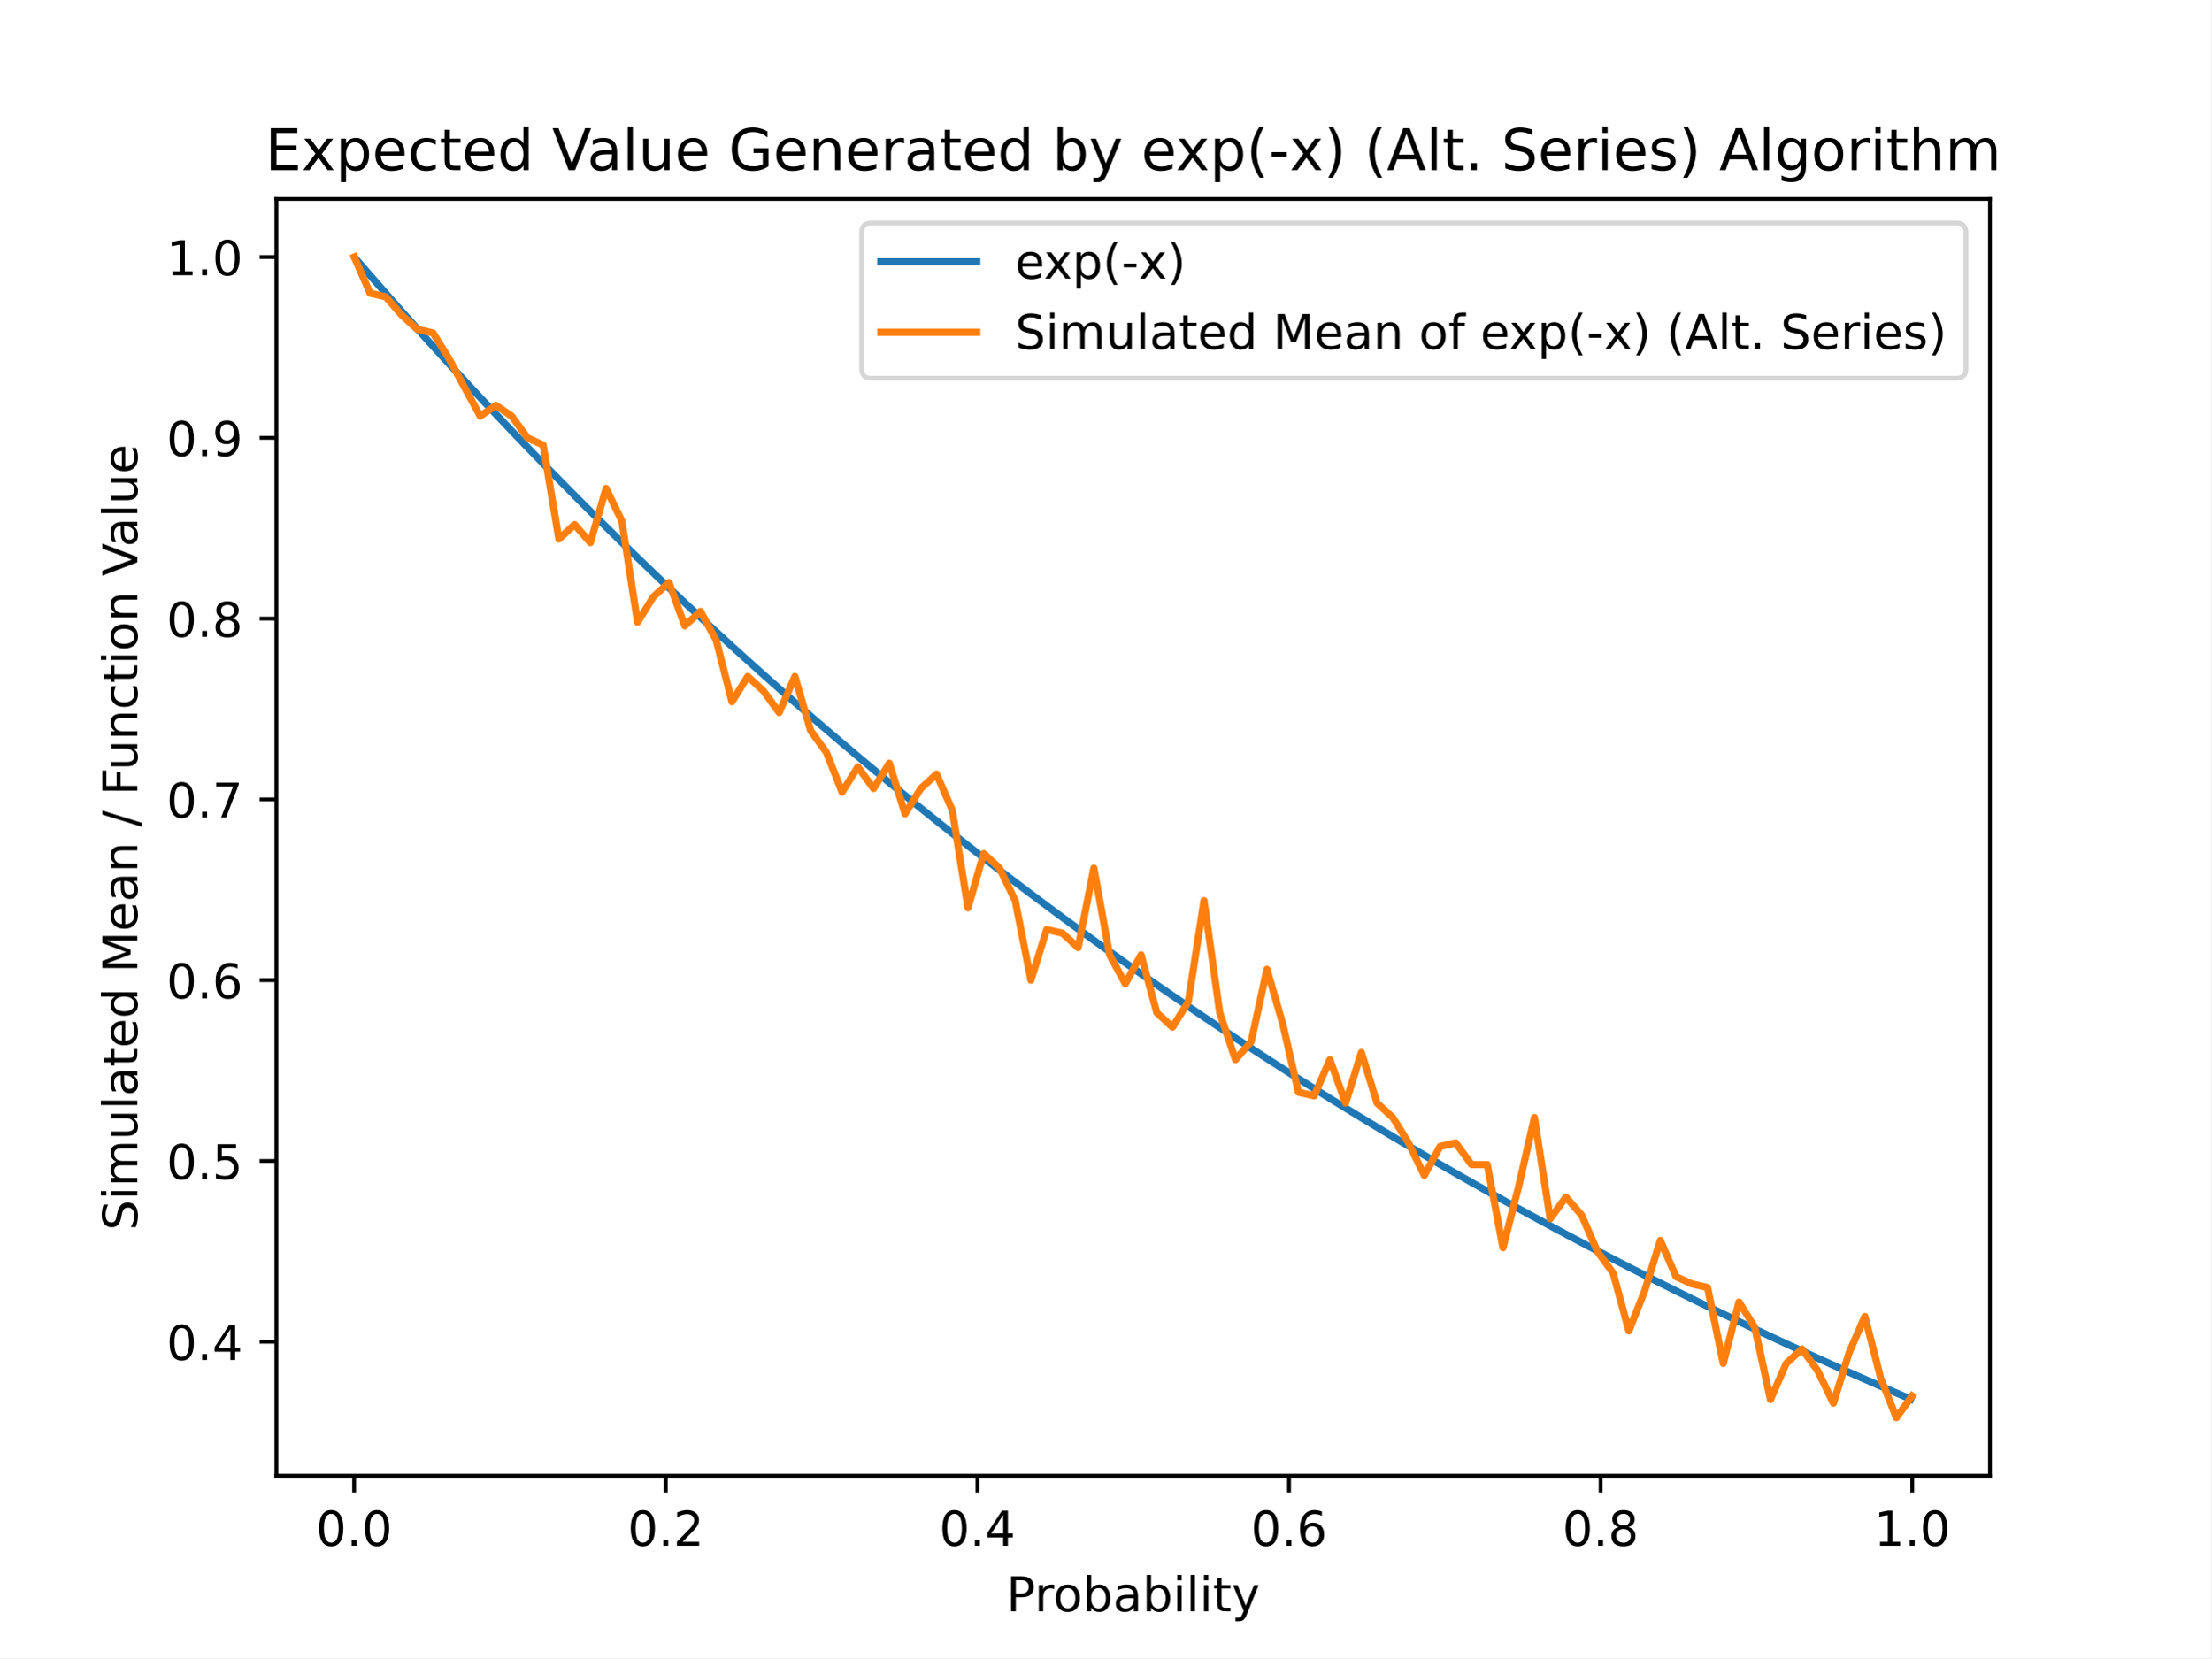
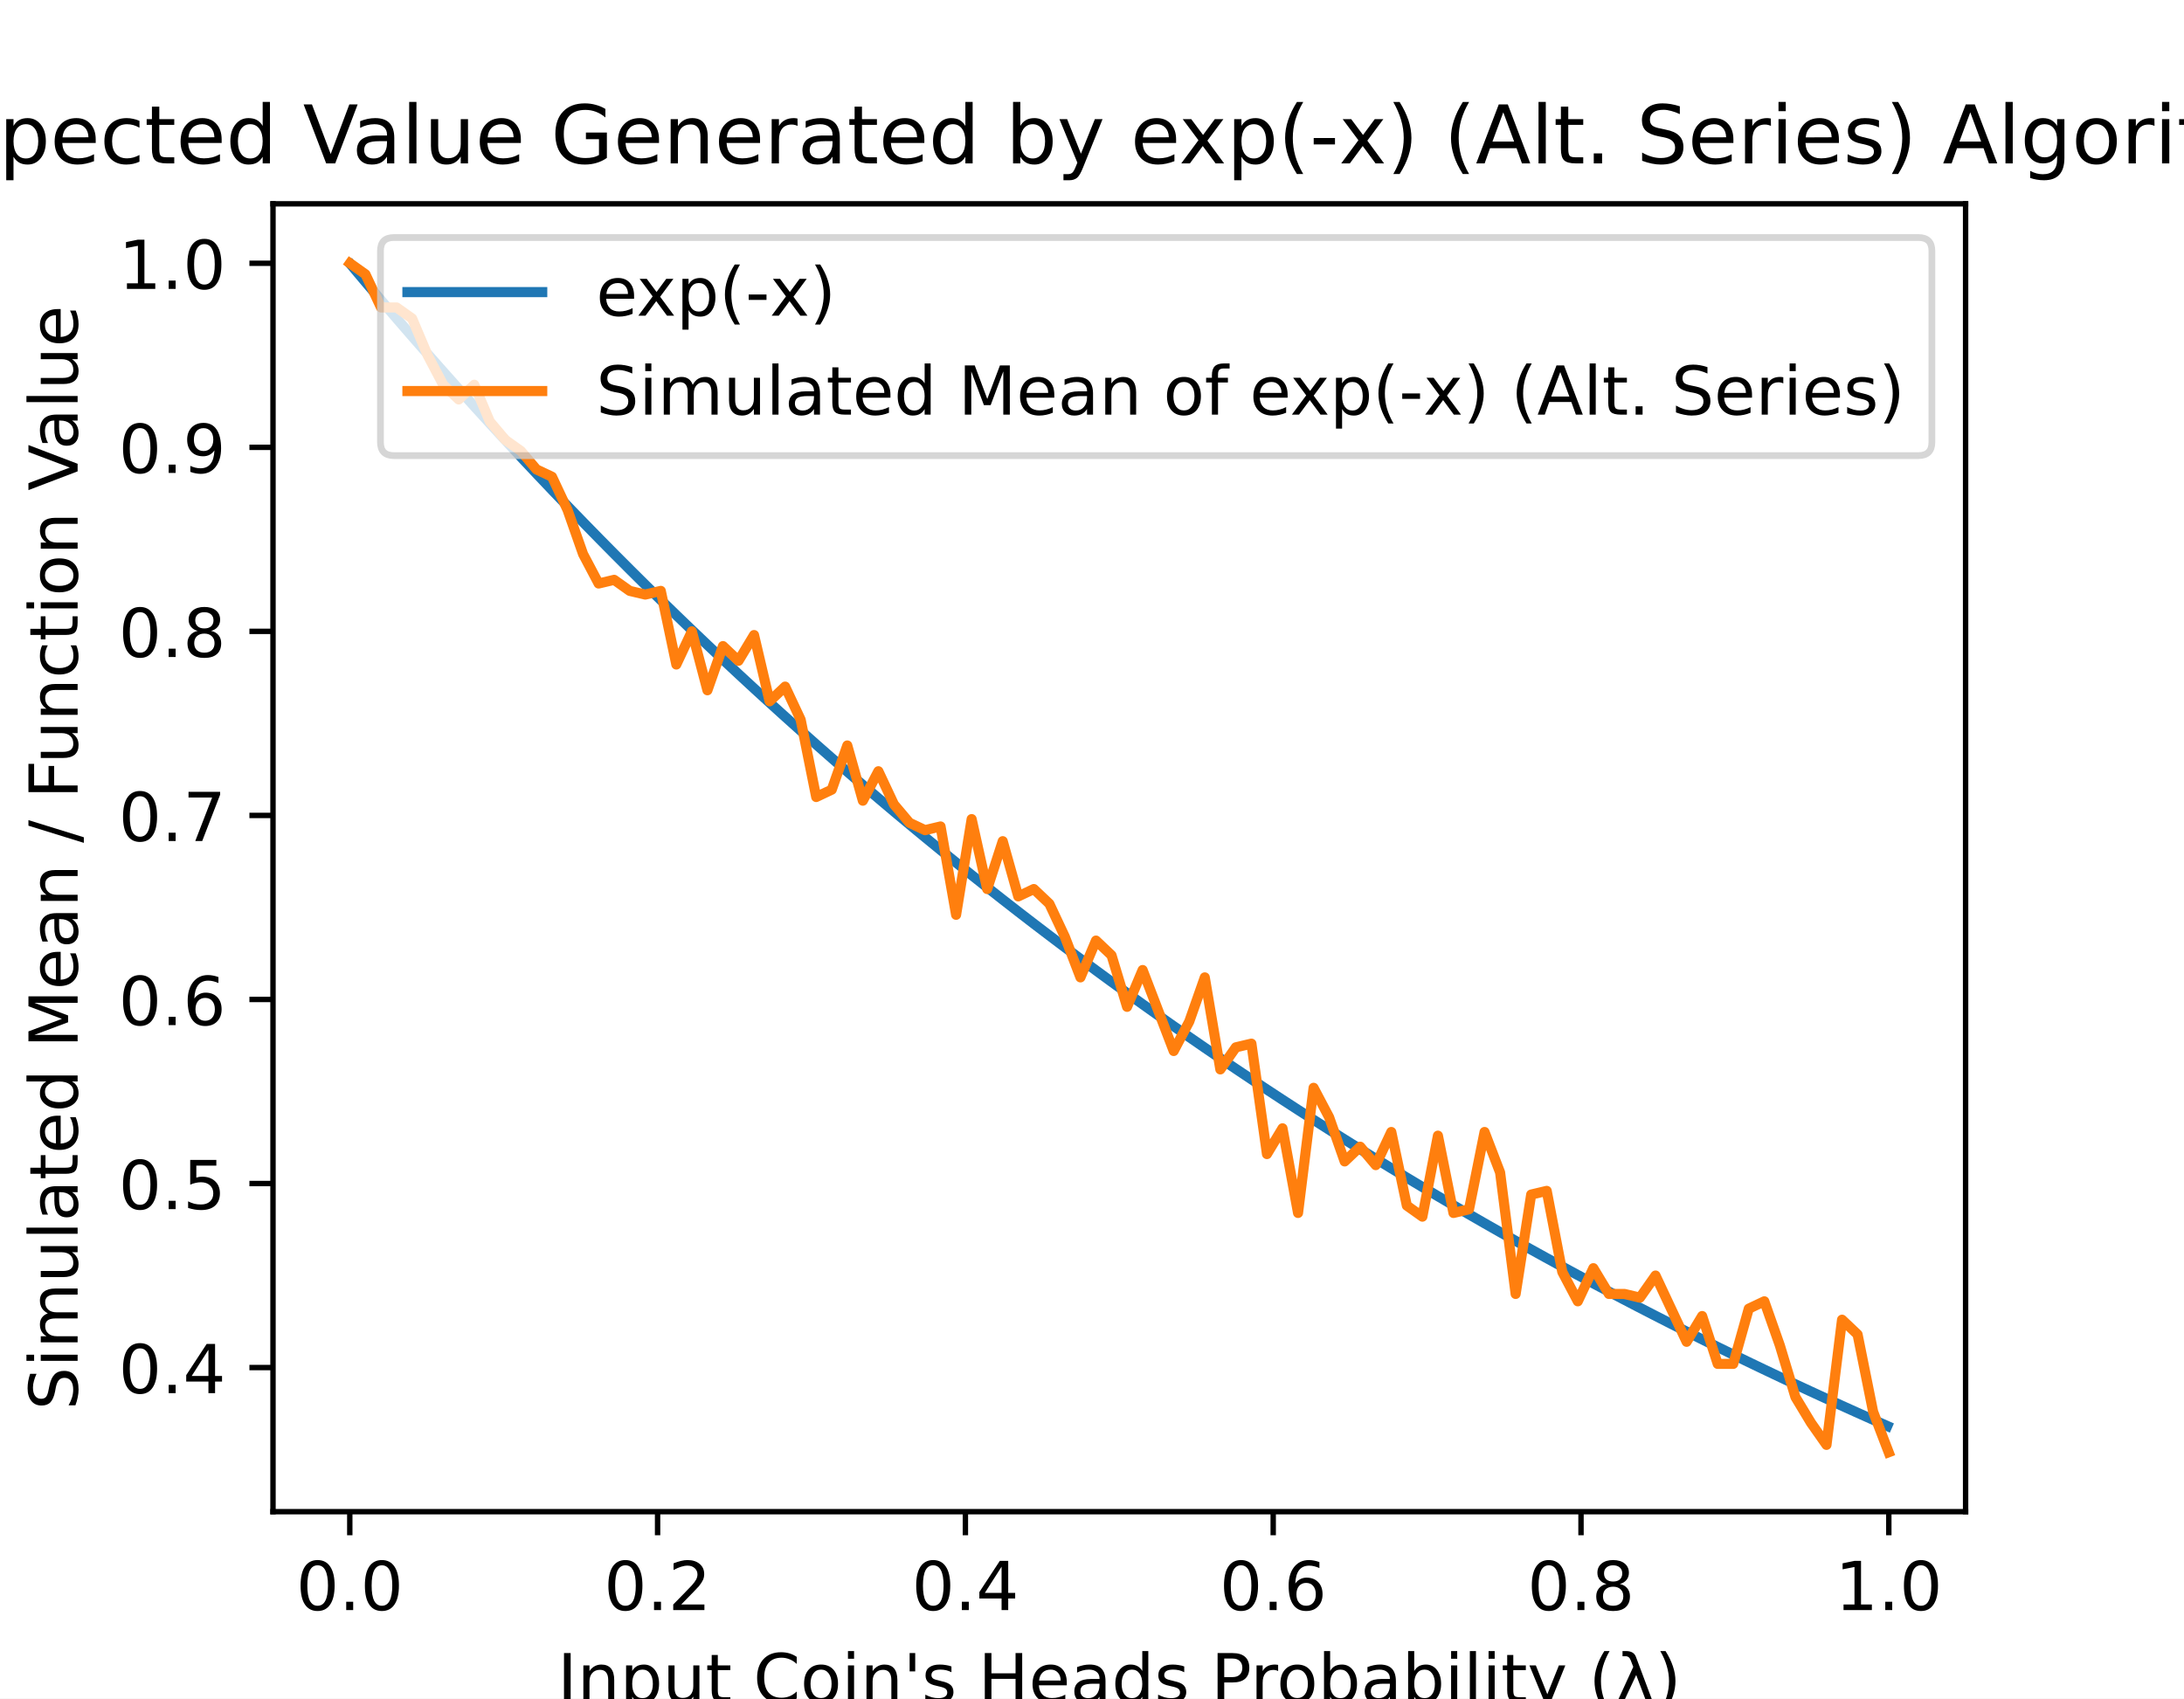
- <svg xmlns="http://www.w3.org/2000/svg" xmlns:xlink="http://www.w3.org/1999/xlink" height="345.6pt" version="1.1" viewBox="0 0 460.8 345.6" width="460.8pt">
+ <svg xmlns="http://www.w3.org/2000/svg" xmlns:xlink="http://www.w3.org/1999/xlink" height="252pt" version="1.1" viewBox="0 0 324 252" width="324pt">
  <defs>
    <style type="text/css">
*{stroke-linecap:butt;stroke-linejoin:round;}
  </style>
  </defs>
  <g id="figure_1">
    <g id="patch_1">
-       <path d="M 0 345.6  L 460.8 345.6  L 460.8 0  L 0 0  z " style="fill:#ffffff;" />
+       <path d="M 0 252  L 324 252  L 324 0  L 0 0  z " style="fill:#ffffff;" />
    </g>
    <g id="axes_1">
      <g id="patch_2">
-         <path d="M 57.6 307.584  L 414.72 307.584  L 414.72 41.472  L 57.6 41.472  z " style="fill:#ffffff;" />
+         <path d="M 40.5 224.28  L 291.6 224.28  L 291.6 30.24  L 40.5 30.24  z " style="fill:#ffffff;" />
      </g>
      <g id="matplotlib.axis_1">
        <g id="xtick_1">
          <g id="line2d_1">
            <defs>
-               <path d="M 0 0  L 0 3.5  " id="m08d01b13a8" style="stroke:#000000;stroke-width:0.8;" />
+               <path d="M 0 0  L 0 3.5  " id="md56433993c" style="stroke:#000000;stroke-width:0.8;" />
            </defs>
            <g>
-               <use style="stroke:#000000;stroke-width:0.8;" x="73.8" xlink:href="#m08d01b13a8" y="307.584" />
+               <use style="stroke:#000000;stroke-width:0.8;" x="51.891" xlink:href="#md56433993c" y="224.28" />
            </g>
          </g>
          <g id="text_1">
-             <text style="font-family:DejaVu Sans;font-size:10px;font-style:normal;font-weight:normal;text-anchor:middle;" transform="rotate(-0, 73.80026, 322.1824)" x="73.8" y="322.182">0.0</text>
+             <text style="font-family:DejaVu Sans;font-size:10px;font-style:normal;font-weight:normal;text-anchor:middle;" transform="rotate(-0, 51.89081, 238.8784)" x="51.891" y="238.878">0.0</text>
          </g>
        </g>
        <g id="xtick_2">
          <g id="line2d_2">
            <g>
-               <use style="stroke:#000000;stroke-width:0.8;" x="138.744" xlink:href="#m08d01b13a8" y="307.584" />
+               <use style="stroke:#000000;stroke-width:0.8;" x="97.554" xlink:href="#md56433993c" y="224.28" />
            </g>
          </g>
          <g id="text_2">
-             <text style="font-family:DejaVu Sans;font-size:10px;font-style:normal;font-weight:normal;text-anchor:middle;" transform="rotate(-0, 138.7442, 322.1824)" x="138.744" y="322.182">0.2</text>
+             <text style="font-family:DejaVu Sans;font-size:10px;font-style:normal;font-weight:normal;text-anchor:middle;" transform="rotate(-0, 97.55448, 238.8784)" x="97.554" y="238.878">0.2</text>
          </g>
        </g>
        <g id="xtick_3">
          <g id="line2d_3">
            <g>
-               <use style="stroke:#000000;stroke-width:0.8;" x="203.688" xlink:href="#m08d01b13a8" y="307.584" />
+               <use style="stroke:#000000;stroke-width:0.8;" x="143.218" xlink:href="#md56433993c" y="224.28" />
            </g>
          </g>
          <g id="text_3">
-             <text style="font-family:DejaVu Sans;font-size:10px;font-style:normal;font-weight:normal;text-anchor:middle;" transform="rotate(-0, 203.6881, 322.1824)" x="203.688" y="322.182">0.4</text>
+             <text style="font-family:DejaVu Sans;font-size:10px;font-style:normal;font-weight:normal;text-anchor:middle;" transform="rotate(-0, 143.2182, 238.8784)" x="143.218" y="238.878">0.4</text>
          </g>
        </g>
        <g id="xtick_4">
          <g id="line2d_4">
            <g>
-               <use style="stroke:#000000;stroke-width:0.8;" x="268.632" xlink:href="#m08d01b13a8" y="307.584" />
+               <use style="stroke:#000000;stroke-width:0.8;" x="188.882" xlink:href="#md56433993c" y="224.28" />
            </g>
          </g>
          <g id="text_4">
-             <text style="font-family:DejaVu Sans;font-size:10px;font-style:normal;font-weight:normal;text-anchor:middle;" transform="rotate(-0, 268.6319, 322.1824)" x="268.632" y="322.182">0.6</text>
+             <text style="font-family:DejaVu Sans;font-size:10px;font-style:normal;font-weight:normal;text-anchor:middle;" transform="rotate(-0, 188.8818, 238.8784)" x="188.882" y="238.878">0.6</text>
          </g>
        </g>
        <g id="xtick_5">
          <g id="line2d_5">
            <g>
-               <use style="stroke:#000000;stroke-width:0.8;" x="333.576" xlink:href="#m08d01b13a8" y="307.584" />
+               <use style="stroke:#000000;stroke-width:0.8;" x="234.546" xlink:href="#md56433993c" y="224.28" />
            </g>
          </g>
          <g id="text_5">
-             <text style="font-family:DejaVu Sans;font-size:10px;font-style:normal;font-weight:normal;text-anchor:middle;" transform="rotate(-0, 333.5758, 322.1824)" x="333.576" y="322.182">0.8</text>
+             <text style="font-family:DejaVu Sans;font-size:10px;font-style:normal;font-weight:normal;text-anchor:middle;" transform="rotate(-0, 234.5455, 238.8784)" x="234.546" y="238.878">0.8</text>
          </g>
        </g>
        <g id="xtick_6">
          <g id="line2d_6">
            <g>
-               <use style="stroke:#000000;stroke-width:0.8;" x="398.52" xlink:href="#m08d01b13a8" y="307.584" />
+               <use style="stroke:#000000;stroke-width:0.8;" x="280.209" xlink:href="#md56433993c" y="224.28" />
            </g>
          </g>
          <g id="text_6">
-             <text style="font-family:DejaVu Sans;font-size:10px;font-style:normal;font-weight:normal;text-anchor:middle;" transform="rotate(-0, 398.5197, 322.1824)" x="398.52" y="322.182">1.0</text>
+             <text style="font-family:DejaVu Sans;font-size:10px;font-style:normal;font-weight:normal;text-anchor:middle;" transform="rotate(-0, 280.2092, 238.8784)" x="280.209" y="238.878">1.0</text>
          </g>
        </g>
        <g id="text_7">
-           <text style="font-family:DejaVu Sans;font-size:10px;font-style:normal;font-weight:normal;text-anchor:middle;" transform="rotate(-0, 236.16, 335.8606)" x="236.16" y="335.861">Probability</text>
+           <text style="font-family:DejaVu Sans;font-size:10px;font-style:normal;font-weight:normal;text-anchor:middle;" transform="rotate(-0, 166.05, 252.5566)" x="166.05" y="252.557">Input Coin's Heads Probability (λ)</text>
        </g>
      </g>
      <g id="matplotlib.axis_2">
        <g id="ytick_1">
          <g id="line2d_7">
            <defs>
-               <path d="M 0 0  L -3.5 0  " id="m223028c2aa" style="stroke:#000000;stroke-width:0.8;" />
+               <path d="M 0 0  L -3.5 0  " id="mec5d10c1c1" style="stroke:#000000;stroke-width:0.8;" />
            </defs>
            <g>
-               <use style="stroke:#000000;stroke-width:0.8;" x="57.6" xlink:href="#m223028c2aa" y="279.661" />
+               <use style="stroke:#000000;stroke-width:0.8;" x="40.5" xlink:href="#mec5d10c1c1" y="202.899" />
            </g>
          </g>
          <g id="text_8">
-             <text style="font-family:DejaVu Sans;font-size:10px;font-style:normal;font-weight:normal;text-anchor:end;" transform="rotate(-0, 50.6, 283.4607)" x="50.6" y="283.461">0.4</text>
+             <text style="font-family:DejaVu Sans;font-size:10px;font-style:normal;font-weight:normal;text-anchor:end;" transform="rotate(-0, 33.5, 206.6982)" x="33.5" y="206.698">0.4</text>
          </g>
        </g>
        <g id="ytick_2">
          <g id="line2d_8">
            <g>
-               <use style="stroke:#000000;stroke-width:0.8;" x="57.6" xlink:href="#m223028c2aa" y="241.979" />
+               <use style="stroke:#000000;stroke-width:0.8;" x="40.5" xlink:href="#mec5d10c1c1" y="175.593" />
            </g>
          </g>
          <g id="text_9">
-             <text style="font-family:DejaVu Sans;font-size:10px;font-style:normal;font-weight:normal;text-anchor:end;" transform="rotate(-0, 50.6, 245.7784)" x="50.6" y="245.778">0.5</text>
+             <text style="font-family:DejaVu Sans;font-size:10px;font-style:normal;font-weight:normal;text-anchor:end;" transform="rotate(-0, 33.5, 179.3917)" x="33.5" y="179.392">0.5</text>
          </g>
        </g>
        <g id="ytick_3">
          <g id="line2d_9">
            <g>
-               <use style="stroke:#000000;stroke-width:0.8;" x="57.6" xlink:href="#m223028c2aa" y="204.297" />
+               <use style="stroke:#000000;stroke-width:0.8;" x="40.5" xlink:href="#mec5d10c1c1" y="148.286" />
            </g>
          </g>
          <g id="text_10">
-             <text style="font-family:DejaVu Sans;font-size:10px;font-style:normal;font-weight:normal;text-anchor:end;" transform="rotate(-0, 50.6, 208.0962)" x="50.6" y="208.096">0.6</text>
+             <text style="font-family:DejaVu Sans;font-size:10px;font-style:normal;font-weight:normal;text-anchor:end;" transform="rotate(-0, 33.5, 152.0852)" x="33.5" y="152.085">0.6</text>
          </g>
        </g>
        <g id="ytick_4">
          <g id="line2d_10">
            <g>
-               <use style="stroke:#000000;stroke-width:0.8;" x="57.6" xlink:href="#m223028c2aa" y="166.615" />
+               <use style="stroke:#000000;stroke-width:0.8;" x="40.5" xlink:href="#mec5d10c1c1" y="120.98" />
            </g>
          </g>
          <g id="text_11">
-             <text style="font-family:DejaVu Sans;font-size:10px;font-style:normal;font-weight:normal;text-anchor:end;" transform="rotate(-0, 50.6, 170.4139)" x="50.6" y="170.414">0.7</text>
+             <text style="font-family:DejaVu Sans;font-size:10px;font-style:normal;font-weight:normal;text-anchor:end;" transform="rotate(-0, 33.5, 124.7787)" x="33.5" y="124.779">0.7</text>
          </g>
        </g>
        <g id="ytick_5">
          <g id="line2d_11">
            <g>
-               <use style="stroke:#000000;stroke-width:0.8;" x="57.6" xlink:href="#m223028c2aa" y="128.932" />
+               <use style="stroke:#000000;stroke-width:0.8;" x="40.5" xlink:href="#mec5d10c1c1" y="93.673" />
            </g>
          </g>
          <g id="text_12">
-             <text style="font-family:DejaVu Sans;font-size:10px;font-style:normal;font-weight:normal;text-anchor:end;" transform="rotate(-0, 50.6, 132.7317)" x="50.6" y="132.732">0.8</text>
+             <text style="font-family:DejaVu Sans;font-size:10px;font-style:normal;font-weight:normal;text-anchor:end;" transform="rotate(-0, 33.5, 97.47222)" x="33.5" y="97.472">0.8</text>
          </g>
        </g>
        <g id="ytick_6">
          <g id="line2d_12">
            <g>
-               <use style="stroke:#000000;stroke-width:0.8;" x="57.6" xlink:href="#m223028c2aa" y="91.25" />
+               <use style="stroke:#000000;stroke-width:0.8;" x="40.5" xlink:href="#mec5d10c1c1" y="66.367" />
            </g>
          </g>
          <g id="text_13">
-             <text style="font-family:DejaVu Sans;font-size:10px;font-style:normal;font-weight:normal;text-anchor:end;" transform="rotate(-0, 50.6, 95.04946)" x="50.6" y="95.049">0.9</text>
+             <text style="font-family:DejaVu Sans;font-size:10px;font-style:normal;font-weight:normal;text-anchor:end;" transform="rotate(-0, 33.5, 70.16572)" x="33.5" y="70.166">0.9</text>
          </g>
        </g>
        <g id="ytick_7">
          <g id="line2d_13">
            <g>
-               <use style="stroke:#000000;stroke-width:0.8;" x="57.6" xlink:href="#m223028c2aa" y="53.568" />
+               <use style="stroke:#000000;stroke-width:0.8;" x="40.5" xlink:href="#mec5d10c1c1" y="39.06" />
            </g>
          </g>
          <g id="text_14">
-             <text style="font-family:DejaVu Sans;font-size:10px;font-style:normal;font-weight:normal;text-anchor:end;" transform="rotate(-0, 50.6, 57.36722)" x="50.6" y="57.367">1.0</text>
+             <text style="font-family:DejaVu Sans;font-size:10px;font-style:normal;font-weight:normal;text-anchor:end;" transform="rotate(-0, 33.5, 42.85922)" x="33.5" y="42.859">1.0</text>
          </g>
        </g>
        <g id="text_15">
-           <text style="font-family:DejaVu Sans;font-size:10px;font-style:normal;font-weight:normal;text-anchor:middle;" transform="rotate(-90, 28.61719, 174.528)" x="28.617" y="174.528">Simulated Mean / Function Value</text>
+           <text style="font-family:DejaVu Sans;font-size:10px;font-style:normal;font-weight:normal;text-anchor:middle;" transform="rotate(-90, 11.51719, 127.26)" x="11.517" y="127.26">Simulated Mean / Function Value</text>
        </g>
      </g>
      <g id="line2d_14">
-         <path clip-path="url(#p2aa9bb7d1d)" d="M 74.125 53.945  L 77.398 57.72  L 80.672 61.458  L 83.945 65.159  L 87.219 68.822  L 90.492 72.449  L 93.766 76.039  L 97.039 79.593  L 100.312 83.112  L 103.586 86.595  L 106.859 90.043  L 110.133 93.457  L 113.406 96.837  L 116.68 100.182  L 119.953 103.494  L 123.226 106.773  L 126.5 110.019  L 129.773 113.232  L 133.047 116.413  L 136.32 119.563  L 139.594 122.68  L 142.867 125.767  L 146.141 128.822  L 149.414 131.847  L 152.687 134.841  L 155.961 137.806  L 159.234 140.74  L 162.508 143.646  L 165.781 146.522  L 169.055 149.369  L 172.328 152.188  L 175.601 154.978  L 178.875 157.741  L 182.148 160.475  L 185.422 163.183  L 188.695 165.863  L 191.969 168.516  L 195.242 171.143  L 198.515 173.743  L 201.789 176.317  L 205.062 178.866  L 208.336 181.388  L 211.609 183.886  L 214.883 186.358  L 218.156 188.806  L 221.43 191.229  L 224.703 193.628  L 227.976 196.003  L 231.25 198.354  L 234.523 200.681  L 237.797 202.985  L 241.07 205.266  L 244.344 207.524  L 247.617 209.76  L 250.89 211.972  L 254.164 214.163  L 257.437 216.332  L 260.711 218.479  L 263.984 220.605  L 267.258 222.709  L 270.531 224.792  L 273.805 226.854  L 277.078 228.896  L 280.351 230.917  L 283.625 232.917  L 286.898 234.898  L 290.172 236.859  L 293.445 238.8  L 296.719 240.722  L 299.992 242.624  L 303.265 244.507  L 306.539 246.372  L 309.812 248.218  L 313.086 250.045  L 316.359 251.854  L 319.633 253.644  L 322.906 255.417  L 326.179 257.172  L 329.453 258.91  L 332.726 260.63  L 336 262.332  L 339.273 264.018  L 342.547 265.687  L 345.82 267.339  L 349.094 268.974  L 352.367 270.593  L 355.64 272.196  L 358.914 273.783  L 362.187 275.354  L 365.461 276.909  L 368.734 278.448  L 372.008 279.972  L 375.281 281.481  L 378.554 282.974  L 381.828 284.453  L 385.101 285.917  L 388.375 287.366  L 391.648 288.8  L 394.922 290.221  L 398.195 291.627  " style="fill:none;stroke:#1f77b4;stroke-linecap:square;stroke-width:1.5;" />
+         <path clip-path="url(#p6935aea327)" d="M 52.119 39.333  L 54.421 42.069  L 56.722 44.778  L 59.024 47.459  L 61.326 50.114  L 63.627 52.742  L 65.929 55.344  L 68.231 57.919  L 70.532 60.469  L 72.834 62.993  L 75.135 65.492  L 77.437 67.966  L 79.739 70.415  L 82.04 72.839  L 84.342 75.239  L 86.644 77.615  L 88.945 79.967  L 91.247 82.296  L 93.549 84.601  L 95.85 86.883  L 98.152 89.142  L 100.453 91.379  L 102.755 93.593  L 105.057 95.785  L 107.358 97.955  L 109.66 100.103  L 111.962 102.23  L 114.263 104.335  L 116.565 106.419  L 118.867 108.482  L 121.168 110.525  L 123.47 112.547  L 125.771 114.549  L 128.073 116.531  L 130.375 118.492  L 132.676 120.435  L 134.978 122.357  L 137.28 124.261  L 139.581 126.145  L 141.883 128.01  L 144.184 129.857  L 146.486 131.685  L 148.788 133.495  L 151.089 135.287  L 153.391 137.061  L 155.693 138.816  L 157.994 140.555  L 160.296 142.276  L 162.598 143.979  L 164.899 145.666  L 167.201 147.335  L 169.502 148.988  L 171.804 150.625  L 174.106 152.244  L 176.407 153.848  L 178.709 155.436  L 181.011 157.007  L 183.312 158.563  L 185.614 160.103  L 187.916 161.628  L 190.217 163.138  L 192.519 164.632  L 194.82 166.111  L 197.122 167.576  L 199.424 169.026  L 201.725 170.461  L 204.027 171.882  L 206.329 173.289  L 208.63 174.681  L 210.932 176.06  L 213.233 177.425  L 215.535 178.776  L 217.837 180.113  L 220.138 181.437  L 222.44 182.748  L 224.742 184.046  L 227.043 185.33  L 229.345 186.602  L 231.647 187.861  L 233.948 189.108  L 236.25 190.341  L 238.551 191.563  L 240.853 192.772  L 243.155 193.969  L 245.456 195.154  L 247.758 196.328  L 250.06 197.489  L 252.361 198.639  L 254.663 199.777  L 256.965 200.904  L 259.266 202.02  L 261.568 203.124  L 263.869 204.217  L 266.171 205.3  L 268.473 206.371  L 270.774 207.432  L 273.076 208.482  L 275.378 209.522  L 277.679 210.551  L 279.981 211.57  " style="fill:none;stroke:#1f77b4;stroke-linecap:square;stroke-width:1.5;" />
      </g>
      <g id="line2d_15">
-         <path clip-path="url(#p2aa9bb7d1d)" d="M 73.833 53.568  L 77.112 61.104  L 80.391 61.858  L 83.671 65.626  L 86.95 68.641  L 90.229 69.395  L 93.509 74.67  L 96.788 80.699  L 100.067 86.728  L 103.347 84.467  L 106.626 86.728  L 109.905 91.25  L 113.185 92.758  L 116.464 112.352  L 119.743 109.338  L 123.023 113.106  L 126.302 101.801  L 129.581 108.584  L 132.861 129.686  L 136.14 124.411  L 139.42 121.396  L 142.699 130.44  L 145.978 127.425  L 149.258 133.454  L 152.537 146.266  L 155.816 140.991  L 159.096 144.005  L 162.375 148.527  L 165.654 140.991  L 168.934 152.295  L 172.213 156.817  L 175.492 165.107  L 178.772 159.832  L 182.051 164.354  L 185.33 159.078  L 188.61 169.629  L 191.889 164.354  L 195.168 161.339  L 198.448 168.876  L 201.727 189.224  L 205.006 177.919  L 208.286 180.934  L 211.565 187.717  L 214.844 204.297  L 218.124 193.746  L 221.403 194.5  L 224.682 197.514  L 227.962 180.934  L 231.241 199.021  L 234.52 205.051  L 237.8 199.021  L 241.079 211.08  L 244.358 214.094  L 247.638 208.819  L 250.917 187.717  L 254.196 211.08  L 257.476 220.877  L 260.755 217.109  L 264.034 202.036  L 267.314 213.341  L 270.593 227.66  L 273.872 228.414  L 277.152 220.877  L 280.431 229.921  L 283.71 219.37  L 286.99 229.921  L 290.269 232.935  L 293.548 238.211  L 296.828 244.994  L 300.107 238.965  L 303.386 238.211  L 306.666 242.733  L 309.945 242.733  L 313.224 260.067  L 316.504 247.255  L 319.783 232.935  L 323.062 254.038  L 326.342 249.516  L 329.621 253.284  L 332.9 260.82  L 336.18 265.342  L 339.459 277.401  L 342.739 269.11  L 346.018 258.559  L 349.297 266.096  L 352.577 267.603  L 355.856 268.357  L 359.135 284.183  L 362.415 271.371  L 365.694 276.647  L 368.973 291.72  L 372.253 284.183  L 375.532 281.169  L 378.811 285.691  L 382.091 292.473  L 385.37 281.922  L 388.649 274.386  L 391.929 287.198  L 395.208 295.488  L 398.487 290.966  " style="fill:none;stroke:#ff7f0e;stroke-linecap:square;stroke-width:1.5;" />
+         <path clip-path="url(#p6935aea327)" d="M 51.914 39.06  L 54.219 40.698  L 56.525 45.614  L 58.831 45.614  L 61.137 47.252  L 63.443 52.713  L 65.748 57.082  L 68.054 59.267  L 70.36 57.082  L 72.666 62.544  L 74.971 65.274  L 77.277 66.913  L 79.583 69.643  L 81.889 70.736  L 84.195 75.651  L 86.5 82.204  L 88.806 86.573  L 91.112 86.027  L 93.418 87.666  L 95.724 88.212  L 98.029 87.666  L 100.335 98.588  L 102.641 93.673  L 104.947 102.411  L 107.252 95.858  L 109.558 98.042  L 111.864 94.219  L 114.17 104.049  L 116.476 101.865  L 118.781 106.78  L 121.087 118.249  L 123.393 117.157  L 125.699 110.603  L 128.005 118.795  L 130.31 114.426  L 132.616 119.341  L 134.922 122.072  L 137.228 123.164  L 139.533 122.618  L 141.839 135.725  L 144.145 121.526  L 146.451 131.902  L 148.757 124.802  L 151.062 132.994  L 153.368 131.902  L 155.674 134.087  L 157.98 139.002  L 160.286 145.009  L 162.591 139.548  L 164.897 141.732  L 167.203 149.378  L 169.509 143.917  L 171.814 149.924  L 174.12 155.932  L 176.426 151.563  L 178.732 145.009  L 181.038 158.662  L 183.343 155.386  L 185.649 154.84  L 187.955 171.223  L 190.261 167.401  L 192.567 179.962  L 194.872 161.393  L 197.178 165.762  L 199.484 172.316  L 201.79 170.131  L 204.095 172.862  L 206.401 167.947  L 208.707 178.869  L 211.013 180.508  L 213.319 168.493  L 215.624 179.962  L 217.93 179.415  L 220.236 167.947  L 222.542 173.954  L 224.848 191.976  L 227.153 177.231  L 229.459 176.685  L 231.765 188.7  L 234.071 193.069  L 236.376 188.153  L 238.682 191.976  L 240.988 191.976  L 243.294 192.523  L 245.6 189.246  L 247.905 194.161  L 250.211 199.076  L 252.517 195.253  L 254.823 202.353  L 257.129 202.353  L 259.434 194.161  L 261.74 193.069  L 264.046 199.622  L 266.352 207.268  L 268.657 211.091  L 270.963 214.368  L 273.269 195.799  L 275.575 197.984  L 277.881 209.453  L 280.186 215.46  " style="fill:none;stroke:#ff7f0e;stroke-linecap:square;stroke-width:1.5;" />
      </g>
      <g id="patch_3">
-         <path d="M 57.6 307.584  L 57.6 41.472  " style="fill:none;stroke:#000000;stroke-linecap:square;stroke-linejoin:miter;stroke-width:0.8;" />
+         <path d="M 40.5 224.28  L 40.5 30.24  " style="fill:none;stroke:#000000;stroke-linecap:square;stroke-linejoin:miter;stroke-width:0.8;" />
      </g>
      <g id="patch_4">
-         <path d="M 414.72 307.584  L 414.72 41.472  " style="fill:none;stroke:#000000;stroke-linecap:square;stroke-linejoin:miter;stroke-width:0.8;" />
+         <path d="M 291.6 224.28  L 291.6 30.24  " style="fill:none;stroke:#000000;stroke-linecap:square;stroke-linejoin:miter;stroke-width:0.8;" />
      </g>
      <g id="patch_5">
-         <path d="M 57.6 307.584  L 414.72 307.584  " style="fill:none;stroke:#000000;stroke-linecap:square;stroke-linejoin:miter;stroke-width:0.8;" />
+         <path d="M 40.5 224.28  L 291.6 224.28  " style="fill:none;stroke:#000000;stroke-linecap:square;stroke-linejoin:miter;stroke-width:0.8;" />
      </g>
      <g id="patch_6">
-         <path d="M 57.6 41.472  L 414.72 41.472  " style="fill:none;stroke:#000000;stroke-linecap:square;stroke-linejoin:miter;stroke-width:0.8;" />
+         <path d="M 40.5 30.24  L 291.6 30.24  " style="fill:none;stroke:#000000;stroke-linecap:square;stroke-linejoin:miter;stroke-width:0.8;" />
      </g>
      <g id="text_16">
-         <text style="font-family:DejaVu Sans;font-size:12px;font-style:normal;font-weight:normal;text-anchor:middle;" transform="rotate(-0, 236.16, 35.472)" x="236.16" y="35.472">Expected Value Generated by exp(-x) (Alt. Series) Algorithm</text>
+         <text style="font-family:DejaVu Sans;font-size:12px;font-style:normal;font-weight:normal;text-anchor:middle;" transform="rotate(-0, 166.05, 24.24)" x="166.05" y="24.24">Expected Value Generated by exp(-x) (Alt. Series) Algorithm</text>
      </g>
      <g id="legend_1">
        <g id="patch_7">
-           <path d="M 181.562 78.828  L 407.72 78.828  Q 409.72 78.828 409.72 76.828  L 409.72 48.472  Q 409.72 46.472 407.72 46.472  L 181.562 46.472  Q 179.562 46.472 179.562 48.472  L 179.562 76.828  Q 179.562 78.828 181.562 78.828  z " style="fill:#ffffff;opacity:0.8;stroke:#cccccc;stroke-linejoin:miter;" />
+           <path d="M 58.442 67.596  L 284.6 67.596  Q 286.6 67.596 286.6 65.596  L 286.6 37.24  Q 286.6 35.24 284.6 35.24  L 58.442 35.24  Q 56.442 35.24 56.442 37.24  L 56.442 65.596  Q 56.442 67.596 58.442 67.596  z " style="fill:#ffffff;opacity:0.8;stroke:#cccccc;stroke-linejoin:miter;" />
        </g>
        <g id="line2d_16">
-           <path d="M 183.562 54.57  L 203.562 54.57  " style="fill:none;stroke:#1f77b4;stroke-linecap:square;stroke-width:1.5;" />
+           <path d="M 60.442 43.338  L 80.442 43.338  " style="fill:none;stroke:#1f77b4;stroke-linecap:square;stroke-width:1.5;" />
        </g>
        <g id="line2d_17" />
        <g id="text_17">
-           <text style="font-family:DejaVu Sans;font-size:10px;font-style:normal;font-weight:normal;text-anchor:start;" transform="rotate(-0, 211.5622, 58.07044)" x="211.562" y="58.07">exp(-x)</text>
+           <text style="font-family:DejaVu Sans;font-size:10px;font-style:normal;font-weight:normal;text-anchor:start;" transform="rotate(-0, 88.44219, 46.83844)" x="88.442" y="46.838">exp(-x)</text>
        </g>
        <g id="line2d_18">
-           <path d="M 183.562 69.249  L 203.562 69.249  " style="fill:none;stroke:#ff7f0e;stroke-linecap:square;stroke-width:1.5;" />
+           <path d="M 60.442 58.017  L 80.442 58.017  " style="fill:none;stroke:#ff7f0e;stroke-linecap:square;stroke-width:1.5;" />
        </g>
        <g id="line2d_19" />
        <g id="text_18">
-           <text style="font-family:DejaVu Sans;font-size:10px;font-style:normal;font-weight:normal;text-anchor:start;" transform="rotate(-0, 211.5622, 72.74856)" x="211.562" y="72.749">Simulated Mean of exp(-x) (Alt. Series)</text>
+           <text style="font-family:DejaVu Sans;font-size:10px;font-style:normal;font-weight:normal;text-anchor:start;" transform="rotate(-0, 88.44219, 61.51656)" x="88.442" y="61.517">Simulated Mean of exp(-x) (Alt. Series)</text>
        </g>
      </g>
    </g>
  </g>
  <defs>
-     <clipPath id="p2aa9bb7d1d">
-       <rect height="266.112" width="357.12" x="57.6" y="41.472" />
+     <clipPath id="p6935aea327">
+       <rect height="194.04" width="251.1" x="40.5" y="30.24" />
    </clipPath>
  </defs>
</svg>
